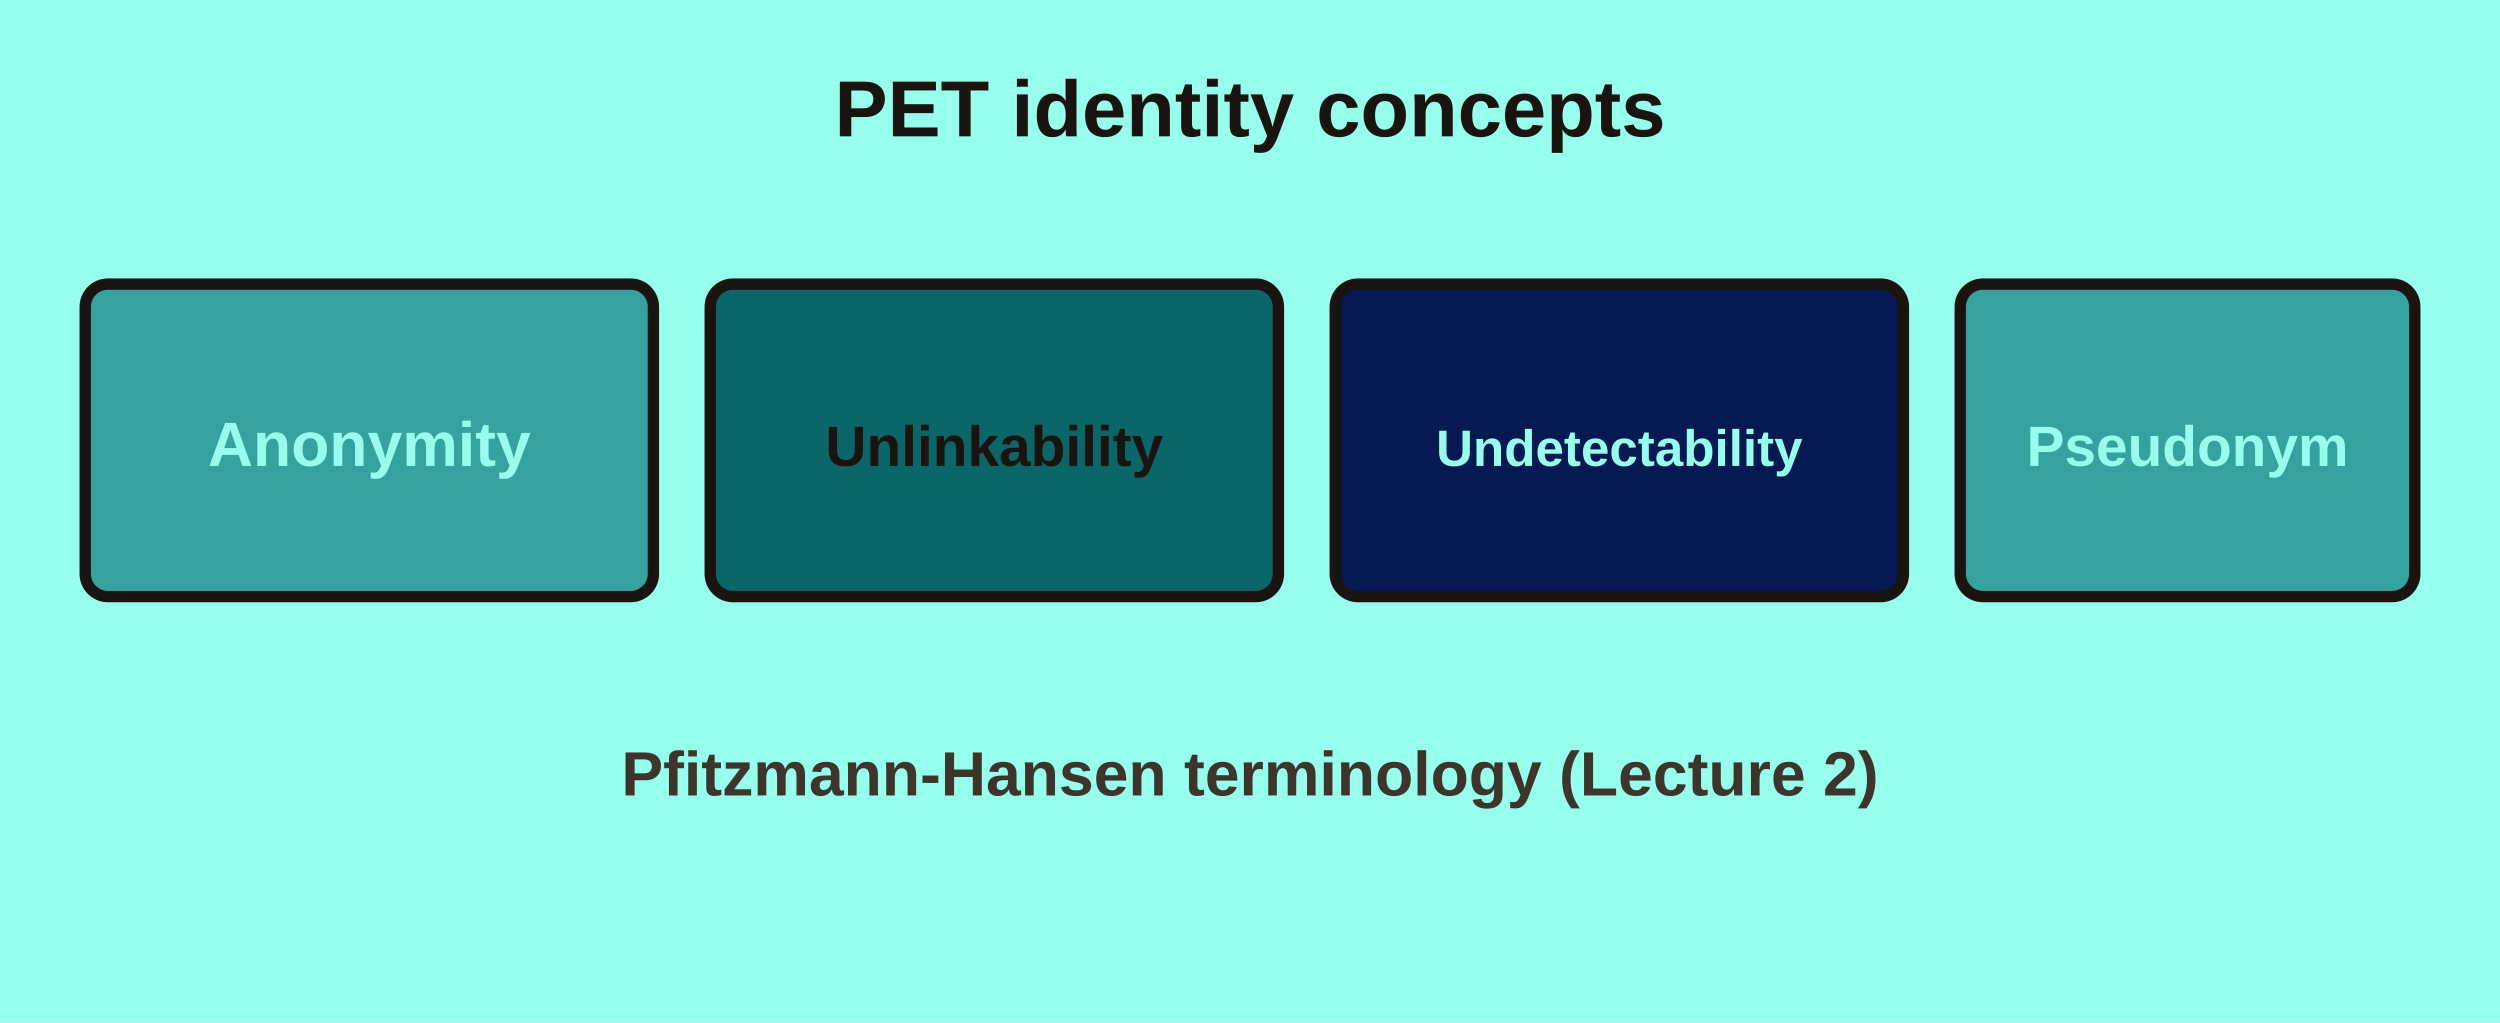
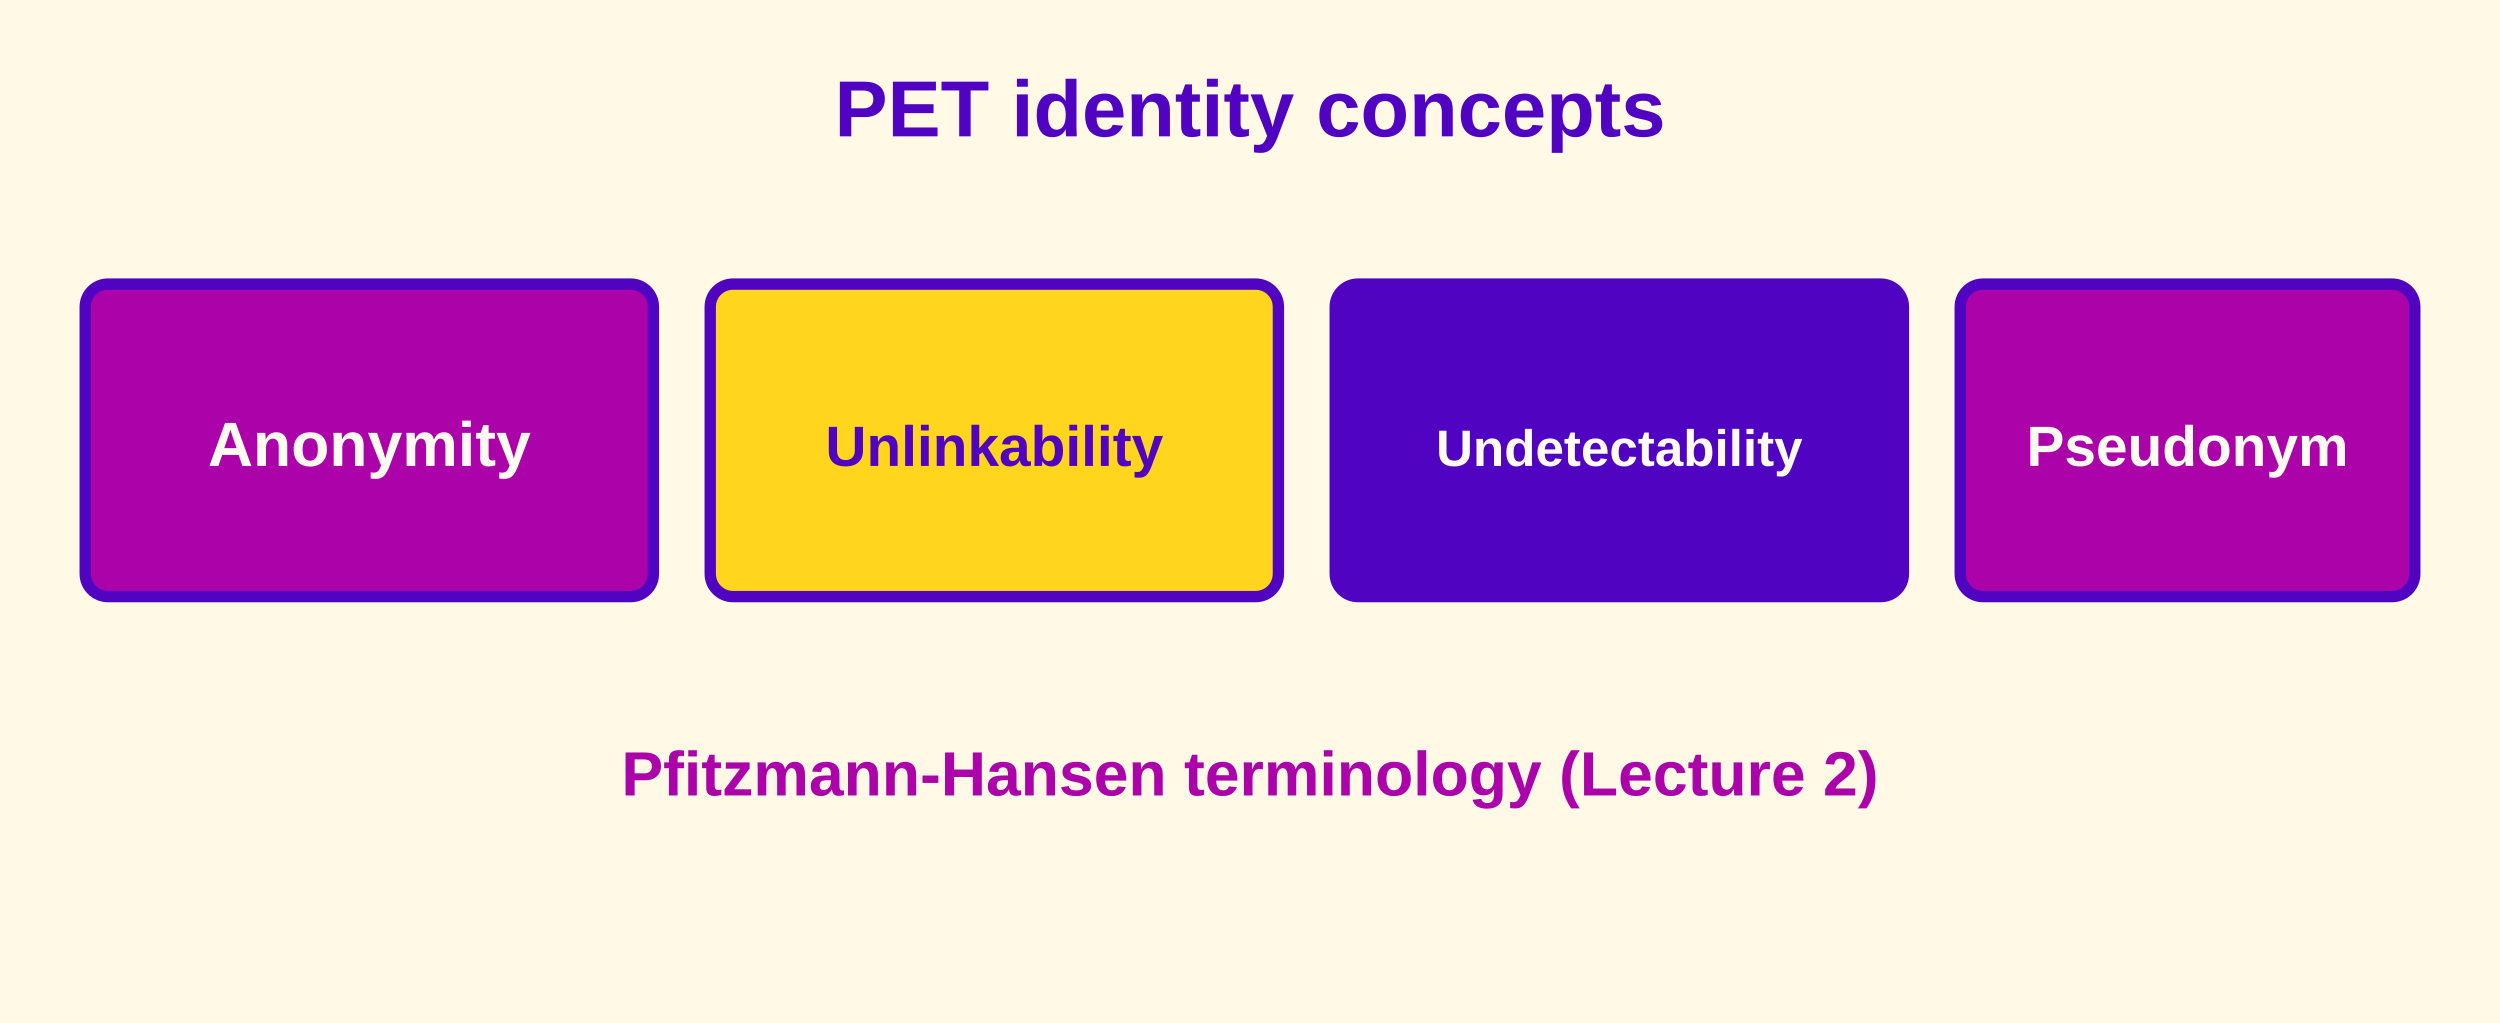
<svg xmlns="http://www.w3.org/2000/svg" viewBox="0 0 440 180" width="440" height="180" role="img">
-   <rect width="440" height="180" fill="#97FEED" />
-   <text x="220" y="24" fill="#1A1410" font-size="14" font-weight="600" font-family="Segoe UI, Arial, sans-serif" text-anchor="middle">PET identity concepts</text>
-   <rect x="15" y="50" width="100" height="55" rx="4" fill="#35A29F" stroke="#1A1410" stroke-width="2" />
-   <text x="65" y="82" fill="#97FEED" font-size="11" font-weight="600" font-family="Segoe UI, Arial, sans-serif" text-anchor="middle">Anonymity</text>
-   <rect x="125" y="50" width="100" height="55" rx="4" fill="#0B666A" stroke="#1A1410" stroke-width="2" />
-   <text x="175" y="82" fill="#1A1410" font-size="10" font-weight="600" font-family="Segoe UI, Arial, sans-serif" text-anchor="middle">Unlinkability</text>
-   <rect x="235" y="50" width="100" height="55" rx="4" fill="#071952" stroke="#1A1410" stroke-width="2" />
-   <text x="285" y="82" fill="#97FEED" font-size="9" font-weight="600" font-family="Segoe UI, Arial, sans-serif" text-anchor="middle">Undetectability</text>
-   <rect x="345" y="50" width="80" height="55" rx="4" fill="#35A29F" stroke="#1A1410" stroke-width="2" />
-   <text x="385" y="82" fill="#97FEED" font-size="10" font-weight="600" font-family="Segoe UI, Arial, sans-serif" text-anchor="middle">Pseudonym</text>
-   <text x="220" y="140" fill="#3D342C" font-size="11" font-weight="600" font-family="Segoe UI, Arial, sans-serif" text-anchor="middle">Pfitzmann-Hansen terminology (Lecture 2)</text>
+   <rect width="440" height="180" fill="#FFF9E6" />
+   <text x="220" y="24" fill="#5003C0" font-size="14" font-weight="600" font-family="Segoe UI, Arial, sans-serif" text-anchor="middle">PET identity concepts</text>
+   <rect x="15" y="50" width="100" height="55" rx="4" fill="#AB03A9" stroke="#5003C0" stroke-width="2" />
+   <text x="65" y="82" fill="#FFFBF0" font-size="11" font-weight="600" font-family="Segoe UI, Arial, sans-serif" text-anchor="middle">Anonymity</text>
+   <rect x="125" y="50" width="100" height="55" rx="4" fill="#FFD51E" stroke="#5003C0" stroke-width="2" />
+   <text x="175" y="82" fill="#5003C0" font-size="10" font-weight="600" font-family="Segoe UI, Arial, sans-serif" text-anchor="middle">Unlinkability</text>
+   <rect x="235" y="50" width="100" height="55" rx="4" fill="#5003C0" stroke="#5003C0" stroke-width="2" />
+   <text x="285" y="82" fill="#FFFBF0" font-size="9" font-weight="600" font-family="Segoe UI, Arial, sans-serif" text-anchor="middle">Undetectability</text>
+   <rect x="345" y="50" width="80" height="55" rx="4" fill="#AB03A9" stroke="#5003C0" stroke-width="2" />
+   <text x="385" y="82" fill="#FFFBF0" font-size="10" font-weight="600" font-family="Segoe UI, Arial, sans-serif" text-anchor="middle">Pseudonym</text>
+   <text x="220" y="140" fill="#AB03A9" font-size="11" font-weight="600" font-family="Segoe UI, Arial, sans-serif" text-anchor="middle">Pfitzmann-Hansen terminology (Lecture 2)</text>
</svg>
